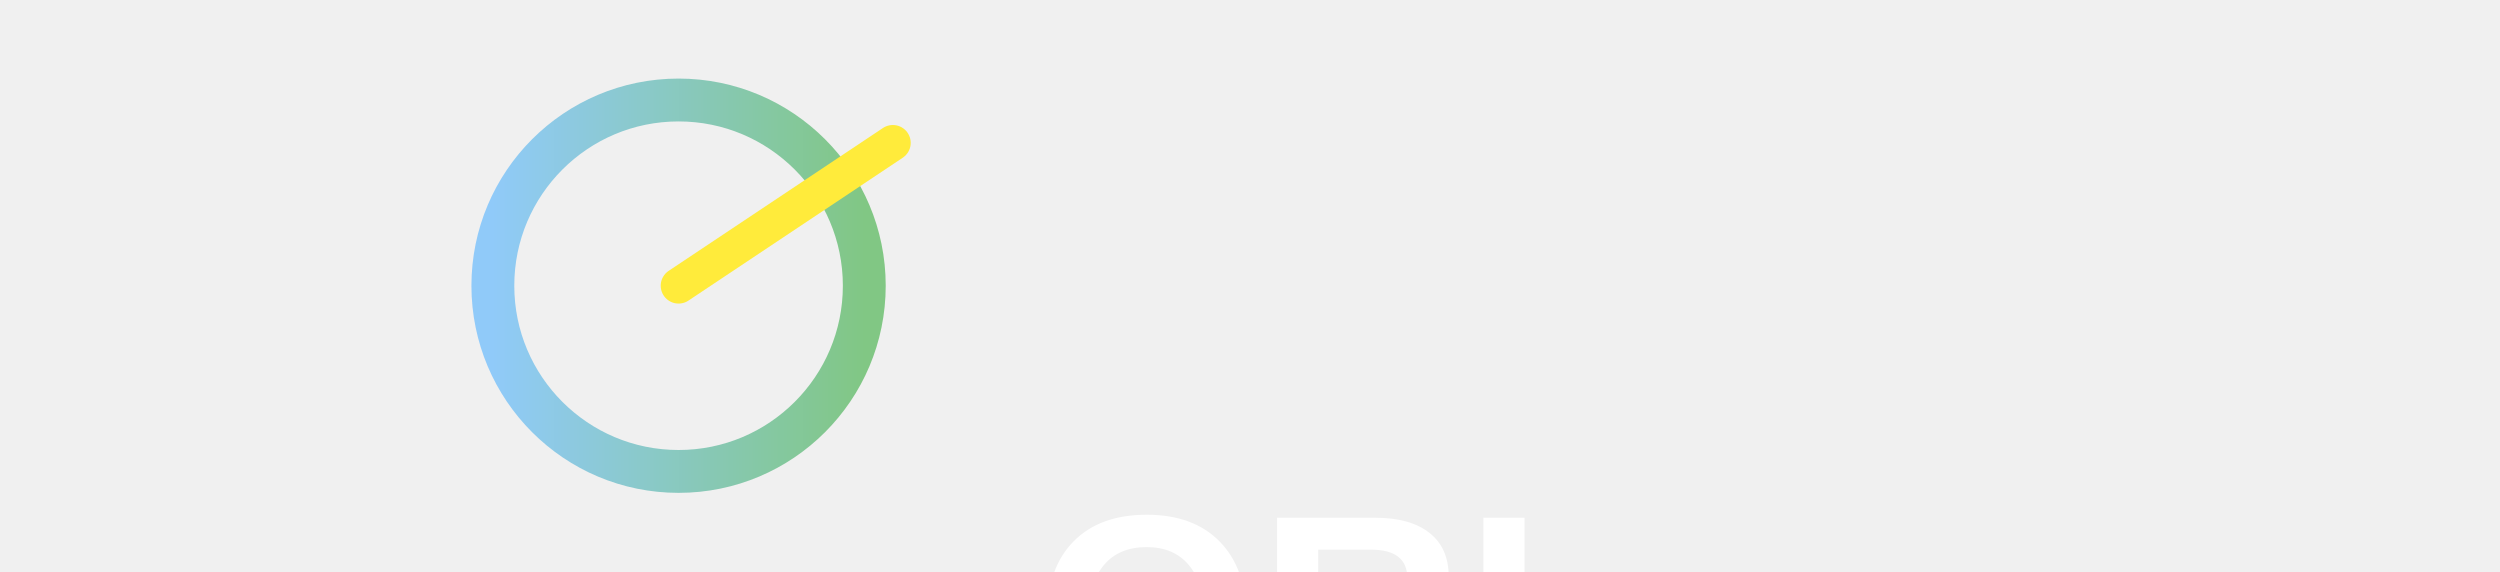
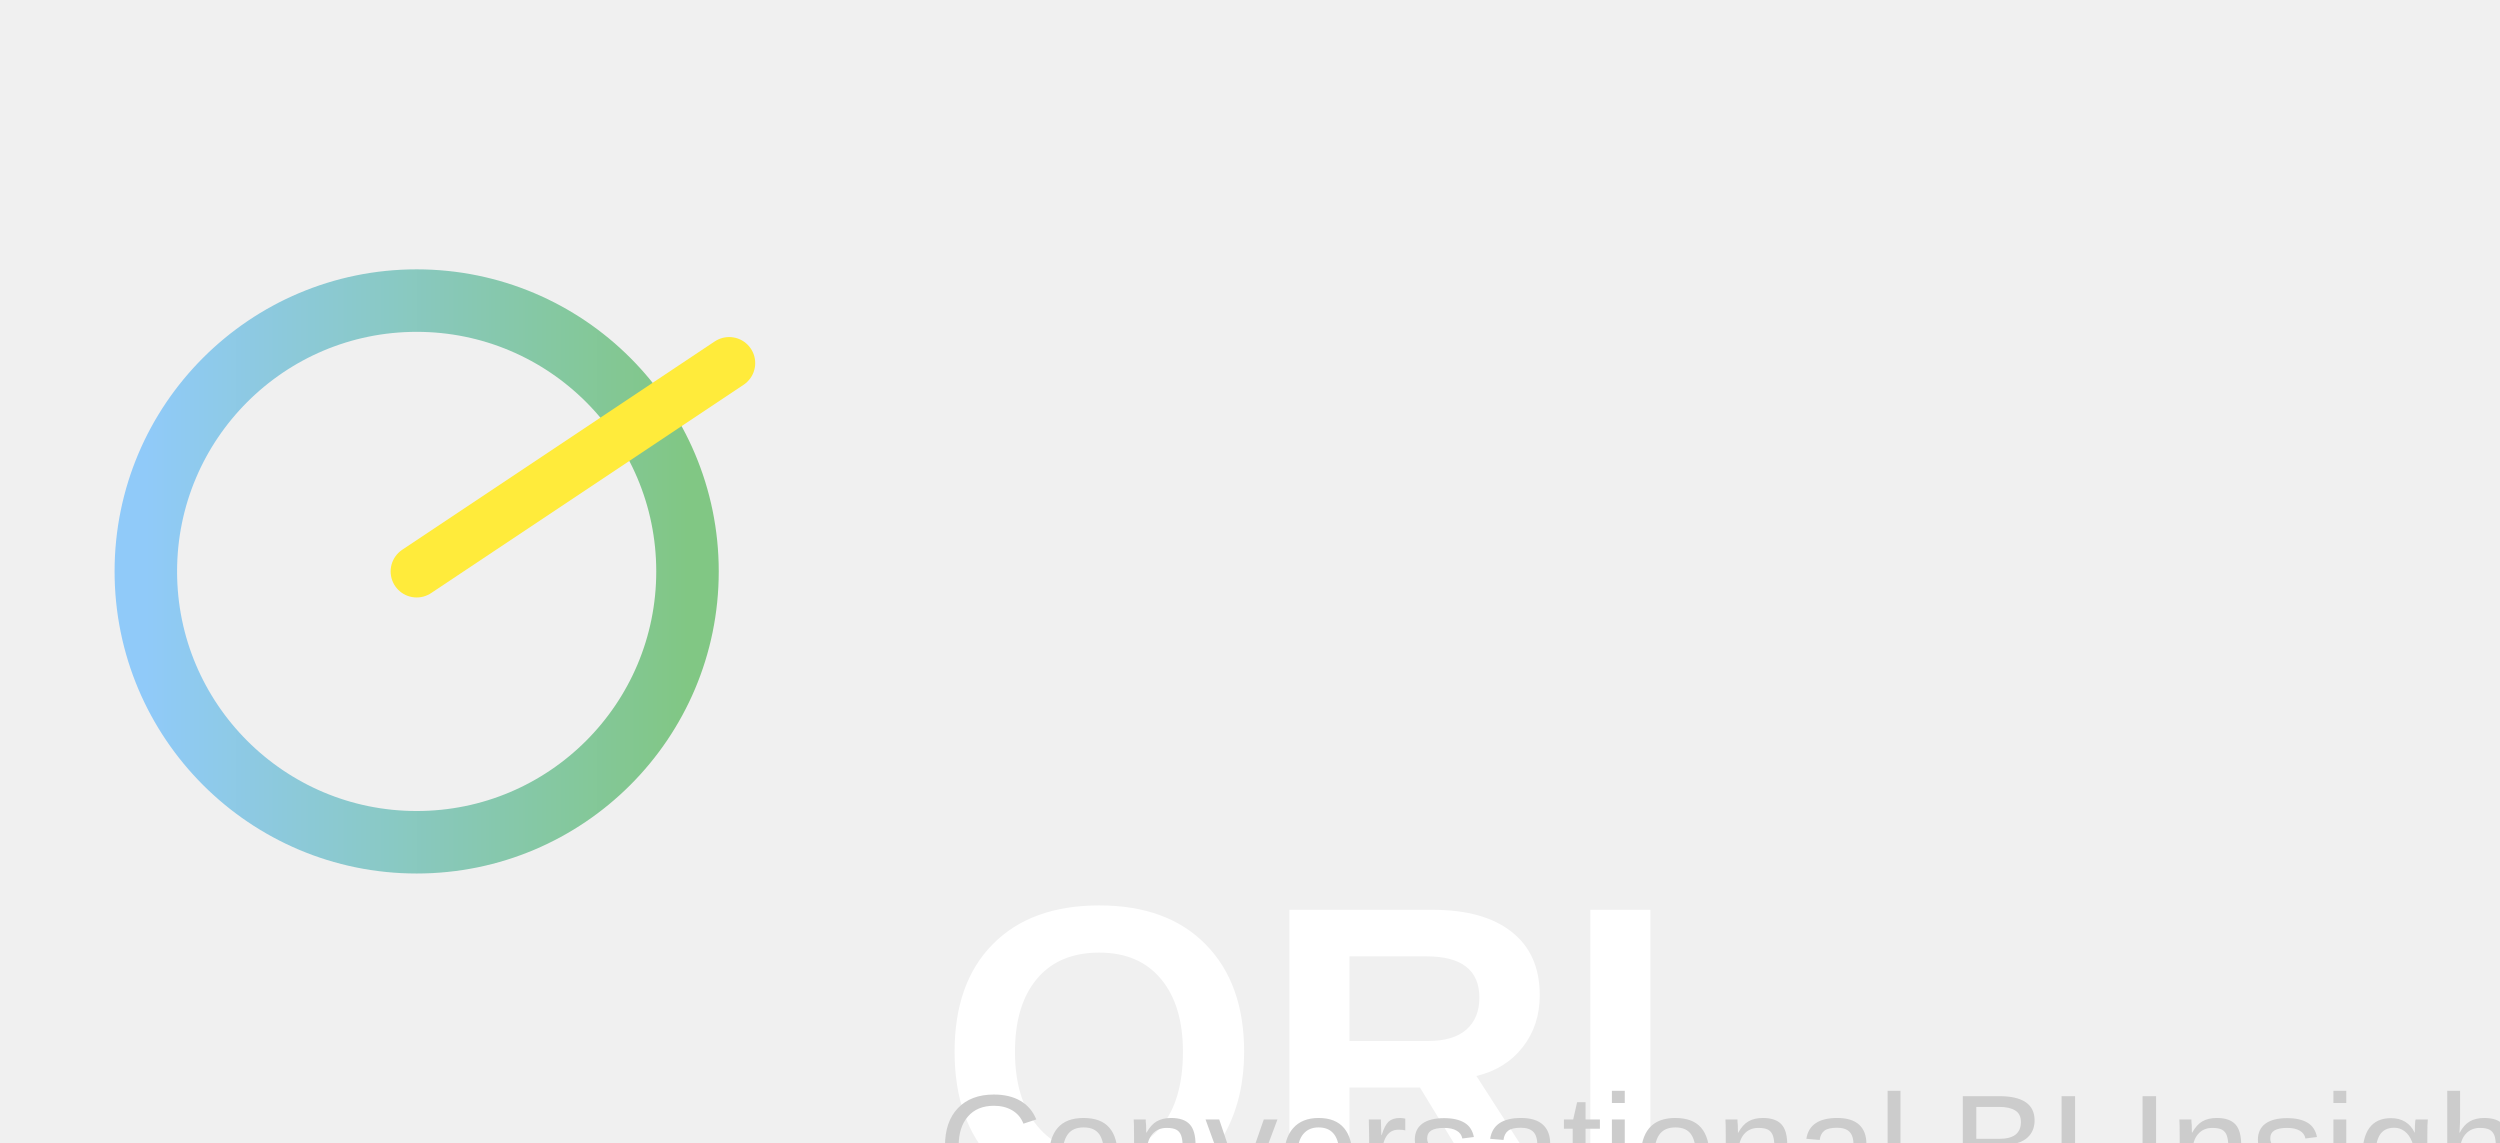
- <svg xmlns="http://www.w3.org/2000/svg" width="350" height="80" viewBox="0 0 240 80">
+ <svg xmlns="http://www.w3.org/2000/svg" width="350" height="160" viewBox="0 0 240 80">
  <defs>
    <linearGradient id="oriGradientDark" x1="0%" y1="0%" x2="100%" y2="0%">
      <stop offset="0%" stop-color="#90caf9" />
      <stop offset="100%" stop-color="#81c784" />
    </linearGradient>
  </defs>
  <circle cx="40" cy="40" r="26" fill="none" stroke="url(#oriGradientDark)" stroke-width="6" />
  <line x1="40" y1="40" x2="70" y2="20" stroke="#ffeb3b" stroke-width="5" stroke-linecap="round" />
  <text x="90" y="100" font-family="Arial, Helvetica, sans-serif" font-size="40" font-weight="700" fill="#ffffff">
    ORI
  </text>
  <text x="90" y="100" font-family="Arial, Helvetica, sans-serif" font-size="14" fill="#cccccc">
    Conversational BI Insight Engine
  </text>
</svg>
